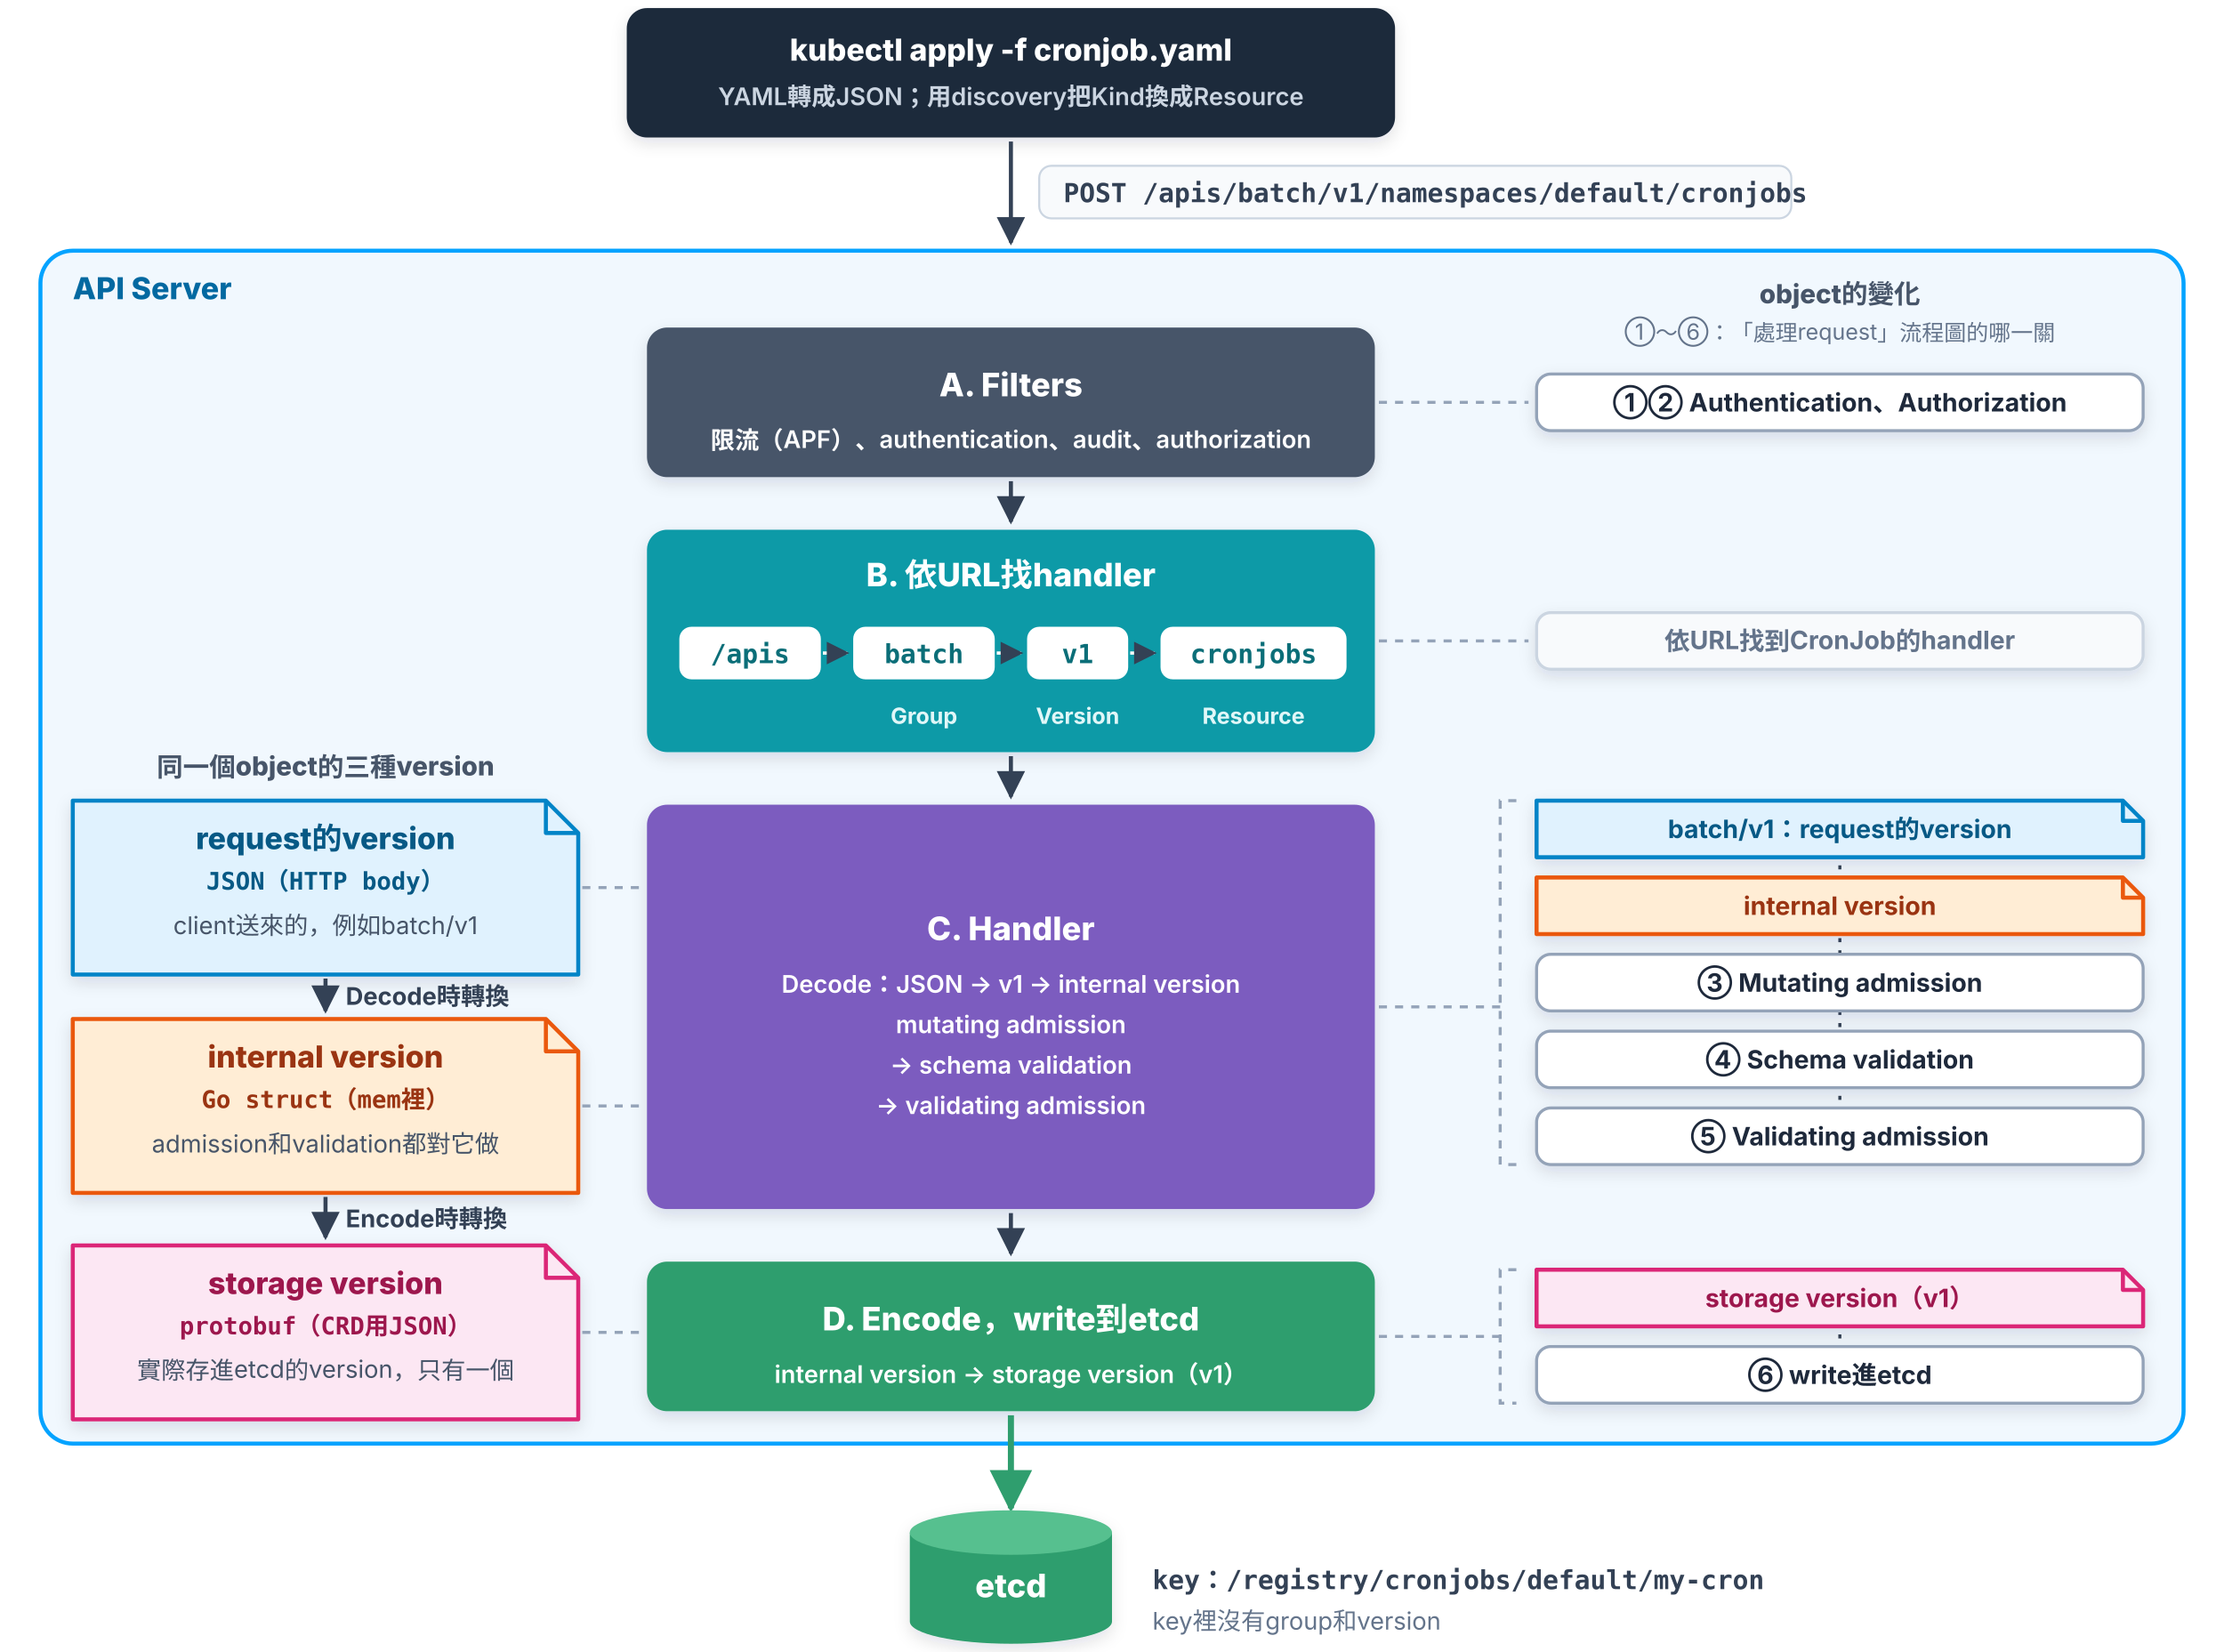
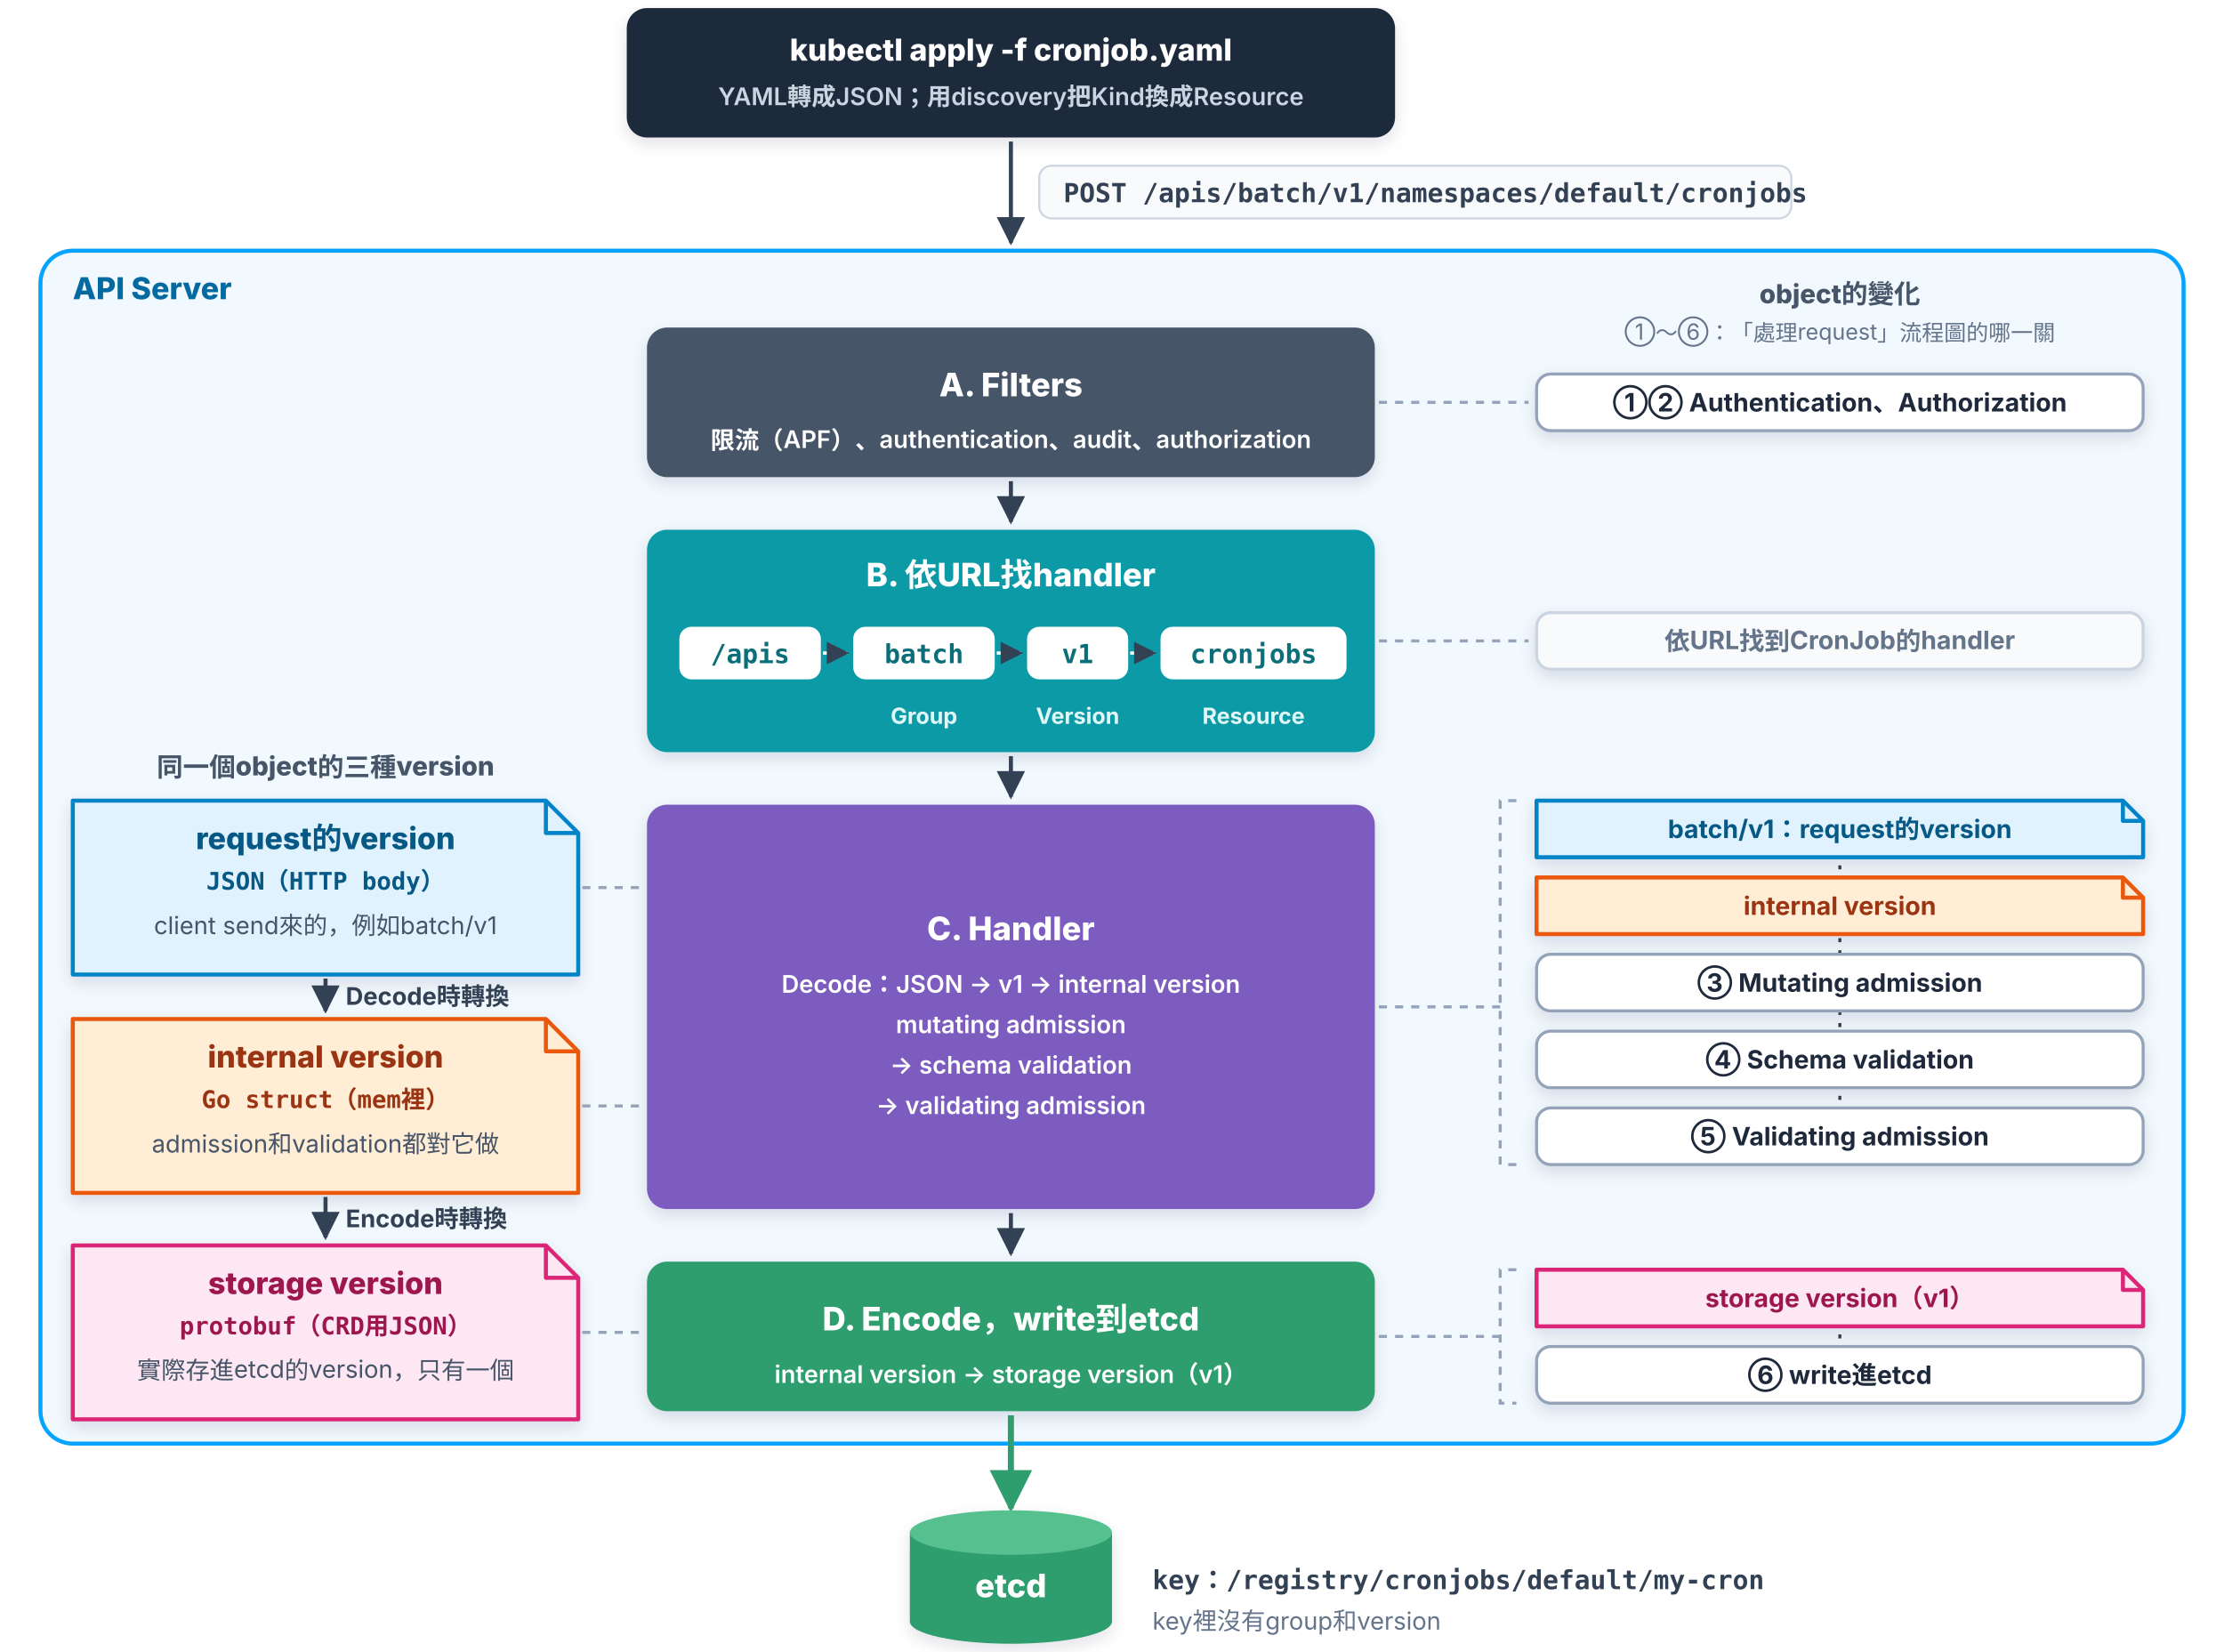
<svg xmlns="http://www.w3.org/2000/svg" viewBox="0 8 1100 817" font-family="Inter, Helvetica Neue, Helvetica, Arial, sans-serif">
  <defs>
    <filter id="sh" x="-10%" y="-10%" width="120%" height="140%">
      <feDropShadow dx="0" dy="3" stdDeviation="4" flood-color="#0f172a" flood-opacity="0.12" />
    </filter>
    <marker id="ar" viewBox="0 0 10 10" refX="9" refY="5" markerWidth="7" markerHeight="7" orient="auto-start-reverse">
      <path d="M0 0 L10 5 L0 10 z" fill="#334155" />
    </marker>
    <marker id="arg" viewBox="0 0 10 10" refX="9" refY="5" markerWidth="7" markerHeight="7" orient="auto-start-reverse">
      <path d="M0 0 L10 5 L0 10 z" fill="#2f9e6e" />
    </marker>
  </defs>
  <rect width="1100" height="860" fill="#ffffff" />
  <g filter="url(#sh)">
    <rect x="310.0" y="12" width="380" height="64" rx="10" fill="#1e293b" />
  </g>
  <text x="500.0" y="38" font-size="15" font-weight="800" fill="#ffffff" text-anchor="middle">kubectl apply -f cronjob.yaml</text>
  <text x="500.0" y="60" font-size="12" font-weight="600" fill="#cbd5e1" text-anchor="middle">YAML轉成JSON；用discovery把Kind換成Resource</text>
  <path d="M500.0 78 V 128" fill="none" stroke="#334155" stroke-width="2" marker-end="url(#ar)" />
  <rect x="514.0" y="90" width="372" height="26" rx="6" fill="#f8fafc" stroke="#cbd5e1" />
  <text x="526.0" y="108" font-size="13" font-weight="700" fill="#334155" font-family="SFMono-Regular, Menlo, monospace">POST /apis/batch/v1/namespaces/default/cronjobs</text>
  <rect x="20" y="132" width="1060" height="590" rx="16" fill="#f1f8fe" stroke="#04a3ff" stroke-width="2" />
  <text x="36" y="156" font-size="15" font-weight="800" fill="#0369a1">API Server</text>
  <g filter="url(#sh)">
    <rect x="320" y="170" width="360" height="74" rx="10" fill="#475569" />
    <rect x="320" y="270" width="360" height="110" rx="10" fill="#0e9aa7" />
    <rect x="320" y="406" width="360" height="200" rx="10" fill="#7c5cbf" />
    <rect x="320" y="632" width="360" height="74" rx="10" fill="#2f9e6e" />
  </g>
  <g fill="#ffffff" text-anchor="middle">
    <text x="500.0" y="204.0" font-size="16" font-weight="800">A. Filters</text>
    <text x="500.0" y="230.0" font-size="12" font-weight="600">限流（APF）、authentication、audit、authorization</text>
    <text x="500.0" y="298" font-size="16" font-weight="800">B. 依URL找handler</text>
    <text x="500.0" y="473.0" font-size="16" font-weight="800">C. Handler</text>
    <text x="500.0" y="499.0" font-size="12" font-weight="600">Decode：JSON → v1 → internal version</text>
    <text x="500.0" y="519.0" font-size="12" font-weight="600">mutating admission</text>
    <text x="500.0" y="539.0" font-size="12" font-weight="600">→ schema validation</text>
    <text x="500.0" y="559.0" font-size="12" font-weight="600">→ validating admission</text>
    <text x="500.0" y="666.0" font-size="16" font-weight="800">D. Encode，write到etcd</text>
    <text x="500.0" y="692.0" font-size="12" font-weight="600">internal version → storage version（v1）</text>
  </g>
  <g font-size="13" font-weight="800" font-family="SFMono-Regular, Menlo, monospace" text-anchor="middle">
    <rect x="336" y="318" width="70" height="26" rx="6" fill="#ffffff" />
    <text x="371.0" y="336" fill="#0b6e78">/apis</text>
    <rect x="422" y="318" width="70" height="26" rx="6" fill="#ffffff" />
    <text x="457.0" y="336" fill="#0b6e78">batch</text>
    <rect x="508" y="318" width="50" height="26" rx="6" fill="#ffffff" />
    <text x="533.0" y="336" fill="#0b6e78">v1</text>
    <rect x="574" y="318" width="92" height="26" rx="6" fill="#ffffff" />
    <text x="620.0" y="336" fill="#0b6e78">cronjobs</text>
  </g>
  <g fill="none" stroke="#ffffff" stroke-width="1.6" marker-end="url(#ar)">
    <path d="M407 331 H 419" />
    <path d="M493 331 H 505" />
    <path d="M559 331 H 571" />
  </g>
  <g font-size="11" font-weight="700" fill="#e0f7f8" text-anchor="middle">
    <text x="457.0" y="366">Group</text>
    <text x="533.0" y="366">Version</text>
    <text x="620.0" y="366">Resource</text>
  </g>
  <g fill="none" stroke="#334155" stroke-width="2" marker-end="url(#ar)">
    <path d="M500.0 246 V 266" />
    <path d="M500.0 382 V 402" />
    <path d="M500.0 608 V 628" />
  </g>
  <text x="161.0" y="392" font-size="13" font-weight="800" fill="#475569" text-anchor="middle">同一個object的三種version</text>
  <g filter="url(#sh)">
    <path d="M36 404 H 270 L 286 420 V 490 H 36 Z" fill="#e0f2fe" stroke="#0284c7" stroke-width="2" stroke-linejoin="round" />
    <path d="M270 404 V 420 H 286" fill="none" stroke="#0284c7" stroke-width="2" stroke-linejoin="round" />
    <path d="M36 512 H 270 L 286 528 V 598 H 36 Z" fill="#ffedd5" stroke="#ea580c" stroke-width="2" stroke-linejoin="round" />
    <path d="M270 512 V 528 H 286" fill="none" stroke="#ea580c" stroke-width="2" stroke-linejoin="round" />
    <path d="M36 624 H 270 L 286 640 V 710 H 36 Z" fill="#fce7f3" stroke="#db2777" stroke-width="2" stroke-linejoin="round" />
    <path d="M270 624 V 640 H 286" fill="none" stroke="#db2777" stroke-width="2" stroke-linejoin="round" />
  </g>
  <g text-anchor="middle">
    <text x="161.0" y="428" font-size="15" font-weight="800" fill="#075985">request的version</text>
    <text x="161.0" y="448" font-size="12" font-weight="700" fill="#075985" font-family="SFMono-Regular, Menlo, monospace">JSON（HTTP body）</text>
-     <text x="161.0" y="470" font-size="12" fill="#475569">client送來的，例如batch/v1</text>
+     <text x="161.0" y="470" font-size="12" fill="#475569">client send來的，例如batch/v1</text>
    <text x="161.0" y="536" font-size="15" font-weight="800" fill="#9a3412">internal version</text>
    <text x="161.0" y="556" font-size="12" font-weight="700" fill="#9a3412" font-family="SFMono-Regular, Menlo, monospace">Go struct（mem裡）</text>
    <text x="161.0" y="578" font-size="12" fill="#475569">admission和validation都對它做</text>
    <text x="161.0" y="648" font-size="15" font-weight="800" fill="#9d174d">storage version</text>
    <text x="161.0" y="668" font-size="12" font-weight="700" fill="#9d174d" font-family="SFMono-Regular, Menlo, monospace">protobuf（CRD用JSON）</text>
    <text x="161.0" y="690" font-size="12" fill="#475569">實際存進etcd的version，只有一個</text>
  </g>
  <g fill="none" stroke="#334155" stroke-width="2" marker-end="url(#ar)">
    <path d="M161.0 492 V 508" />
    <path d="M161.0 600 V 620" />
  </g>
  <g font-size="12" font-weight="700" fill="#334155">
    <text x="171.0" y="505.0">Decode時轉換</text>
    <text x="171.0" y="615.0">Encode時轉換</text>
  </g>
  <g fill="none" stroke="#94a3b8" stroke-width="1.5" stroke-dasharray="4 4">
    <path d="M288 447 H 318" />
    <path d="M288 555 H 318" />
    <path d="M288 667 H 318" />
  </g>
  <text x="910.0" y="158" font-size="13" font-weight="800" fill="#475569" text-anchor="middle">object的變化</text>
  <text x="910.0" y="176" font-size="11" fill="#64748b" text-anchor="middle">①～⑥：「處理request」流程圖的哪一關</text>
  <path d="M910.0 418 V 570" stroke="#334155" stroke-width="1.5" stroke-dasharray="2 4" fill="none" />
  <path d="M910.0 650 V 688" stroke="#334155" stroke-width="1.5" stroke-dasharray="2 4" fill="none" />
  <g filter="url(#sh)">
    <rect x="760" y="193" width="300" height="28" rx="7" fill="#ffffff" stroke="#94a3b8" stroke-width="1.5" />
    <rect x="760" y="311" width="300" height="28" rx="7" fill="#f8fafc" stroke="#cbd5e1" stroke-width="1.5" />
    <path d="M760 404 H 1050 L 1060 414 V 432 H 760 Z" fill="#e0f2fe" stroke="#0284c7" stroke-width="2" stroke-linejoin="round" />
    <path d="M1050 404 V 414 H 1060" fill="none" stroke="#0284c7" stroke-width="2" stroke-linejoin="round" />
    <path d="M760 442 H 1050 L 1060 452 V 470 H 760 Z" fill="#ffedd5" stroke="#ea580c" stroke-width="2" stroke-linejoin="round" />
    <path d="M1050 442 V 452 H 1060" fill="none" stroke="#ea580c" stroke-width="2" stroke-linejoin="round" />
    <rect x="760" y="480" width="300" height="28" rx="7" fill="#ffffff" stroke="#94a3b8" stroke-width="1.5" />
    <rect x="760" y="518" width="300" height="28" rx="7" fill="#ffffff" stroke="#94a3b8" stroke-width="1.5" />
    <rect x="760" y="556" width="300" height="28" rx="7" fill="#ffffff" stroke="#94a3b8" stroke-width="1.5" />
    <path d="M760 636 H 1050 L 1060 646 V 664 H 760 Z" fill="#fce7f3" stroke="#db2777" stroke-width="2" stroke-linejoin="round" />
    <path d="M1050 636 V 646 H 1060" fill="none" stroke="#db2777" stroke-width="2" stroke-linejoin="round" />
    <rect x="760" y="674" width="300" height="28" rx="7" fill="#ffffff" stroke="#94a3b8" stroke-width="1.5" />
  </g>
  <g font-size="12.5" font-weight="700" text-anchor="middle">
    <text x="910.0" y="211.5" fill="#1e293b">①② Authentication、Authorization</text>
    <text x="910.0" y="329.5" fill="#64748b">依URL找到CronJob的handler</text>
    <text x="910.0" y="422.5" fill="#075985">batch/v1：request的version</text>
    <text x="910.0" y="460.5" fill="#9a3412">internal version</text>
    <text x="910.0" y="498.5" fill="#1e293b">③ Mutating admission</text>
    <text x="910.0" y="536.5" fill="#1e293b">④ Schema validation</text>
    <text x="910.0" y="574.5" fill="#1e293b">⑤ Validating admission</text>
    <text x="910.0" y="654.5" fill="#9d174d">storage version（v1）</text>
    <text x="910.0" y="692.5" fill="#1e293b">⑥ write進etcd</text>
  </g>
  <g fill="none" stroke="#94a3b8" stroke-width="1.5" stroke-dasharray="4 4">
    <path d="M682 207 H 756" />
    <path d="M682 325 H 756" />
    <path d="M750 404 H 742 V 584 H 750" />
    <path d="M682 506.0 H 742" />
    <path d="M750 636 H 742 V 702 H 750" />
    <path d="M682 669.0 H 742" />
  </g>
  <path d="M500.0 708 V 754" fill="none" stroke="#2f9e6e" stroke-width="3" marker-end="url(#arg)" />
  <g filter="url(#sh)">
    <path d="M450.0 766 v44 a50 11 0 0 0 100 0 v-44" fill="#2f9e6e" />
    <ellipse cx="500.0" cy="766" rx="50" ry="11" fill="#57c08f" />
  </g>
  <text x="500.0" y="798" font-size="16" font-weight="800" fill="#ffffff" text-anchor="middle">etcd</text>
  <text x="570.0" y="794" font-size="13" font-weight="700" fill="#334155" font-family="SFMono-Regular, Menlo, monospace">key：/registry/cronjobs/default/my-cron</text>
  <text x="570.0" y="814" font-size="12" fill="#64748b">key裡沒有group和version</text>
</svg>
